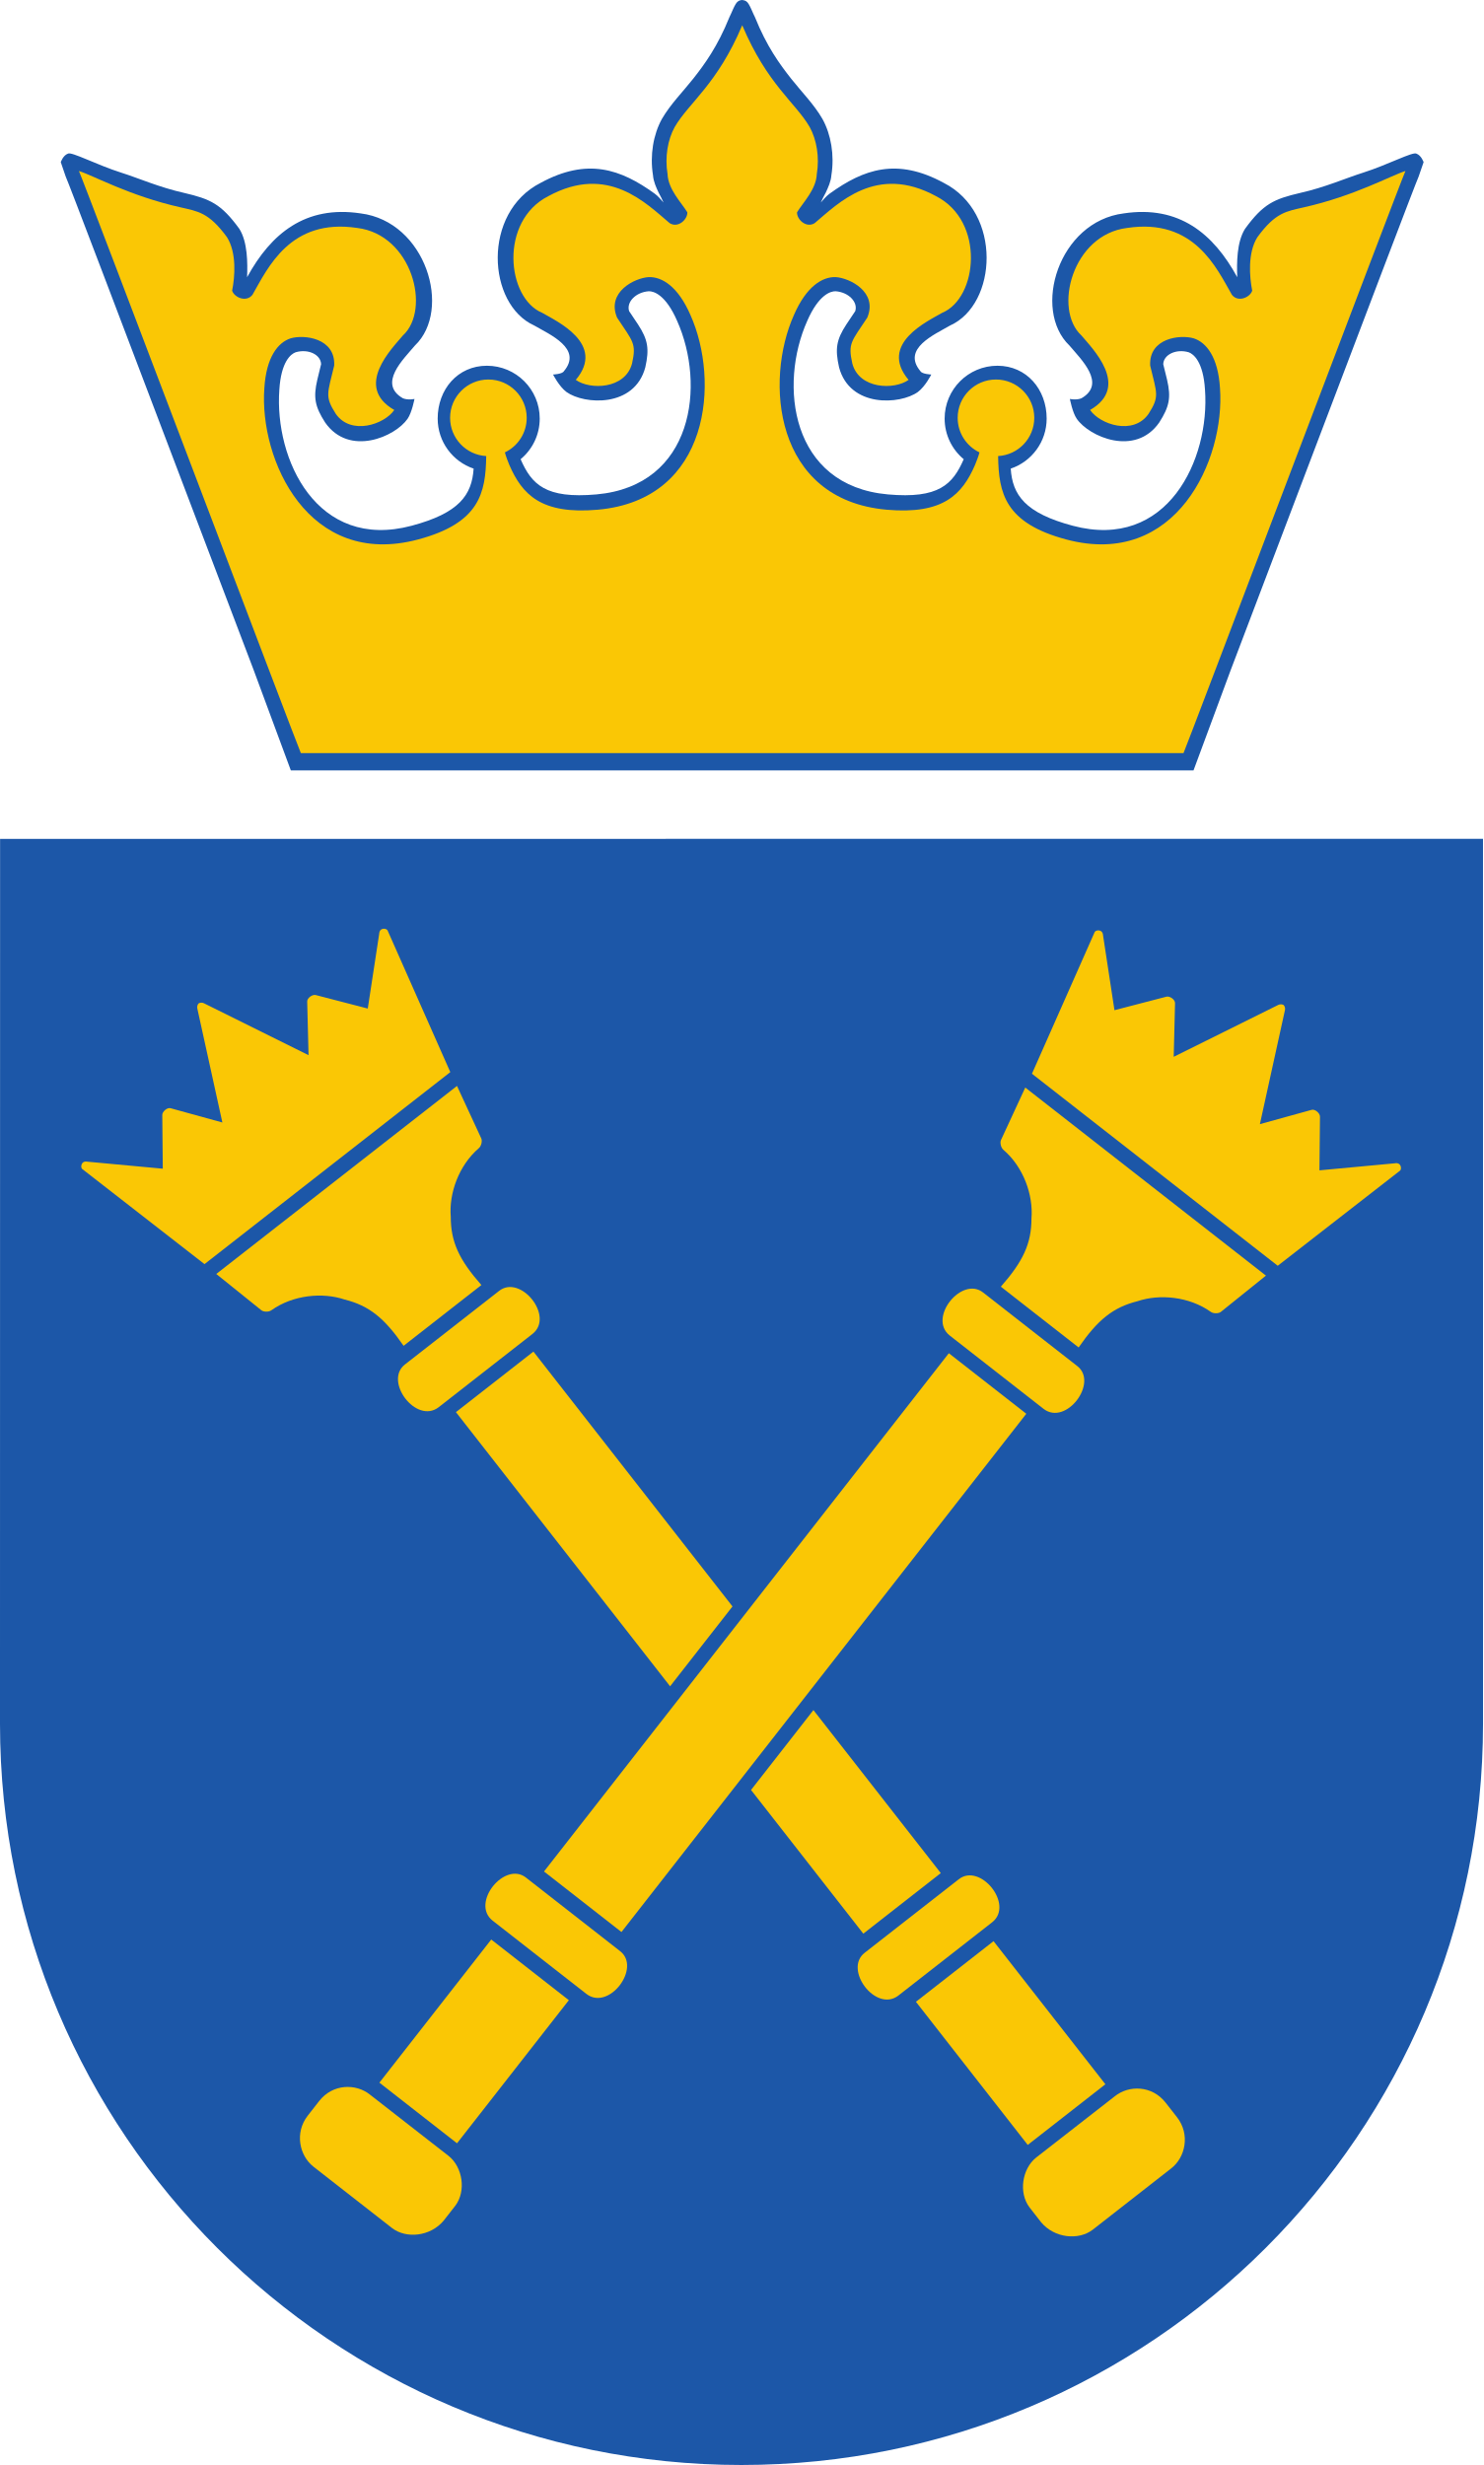
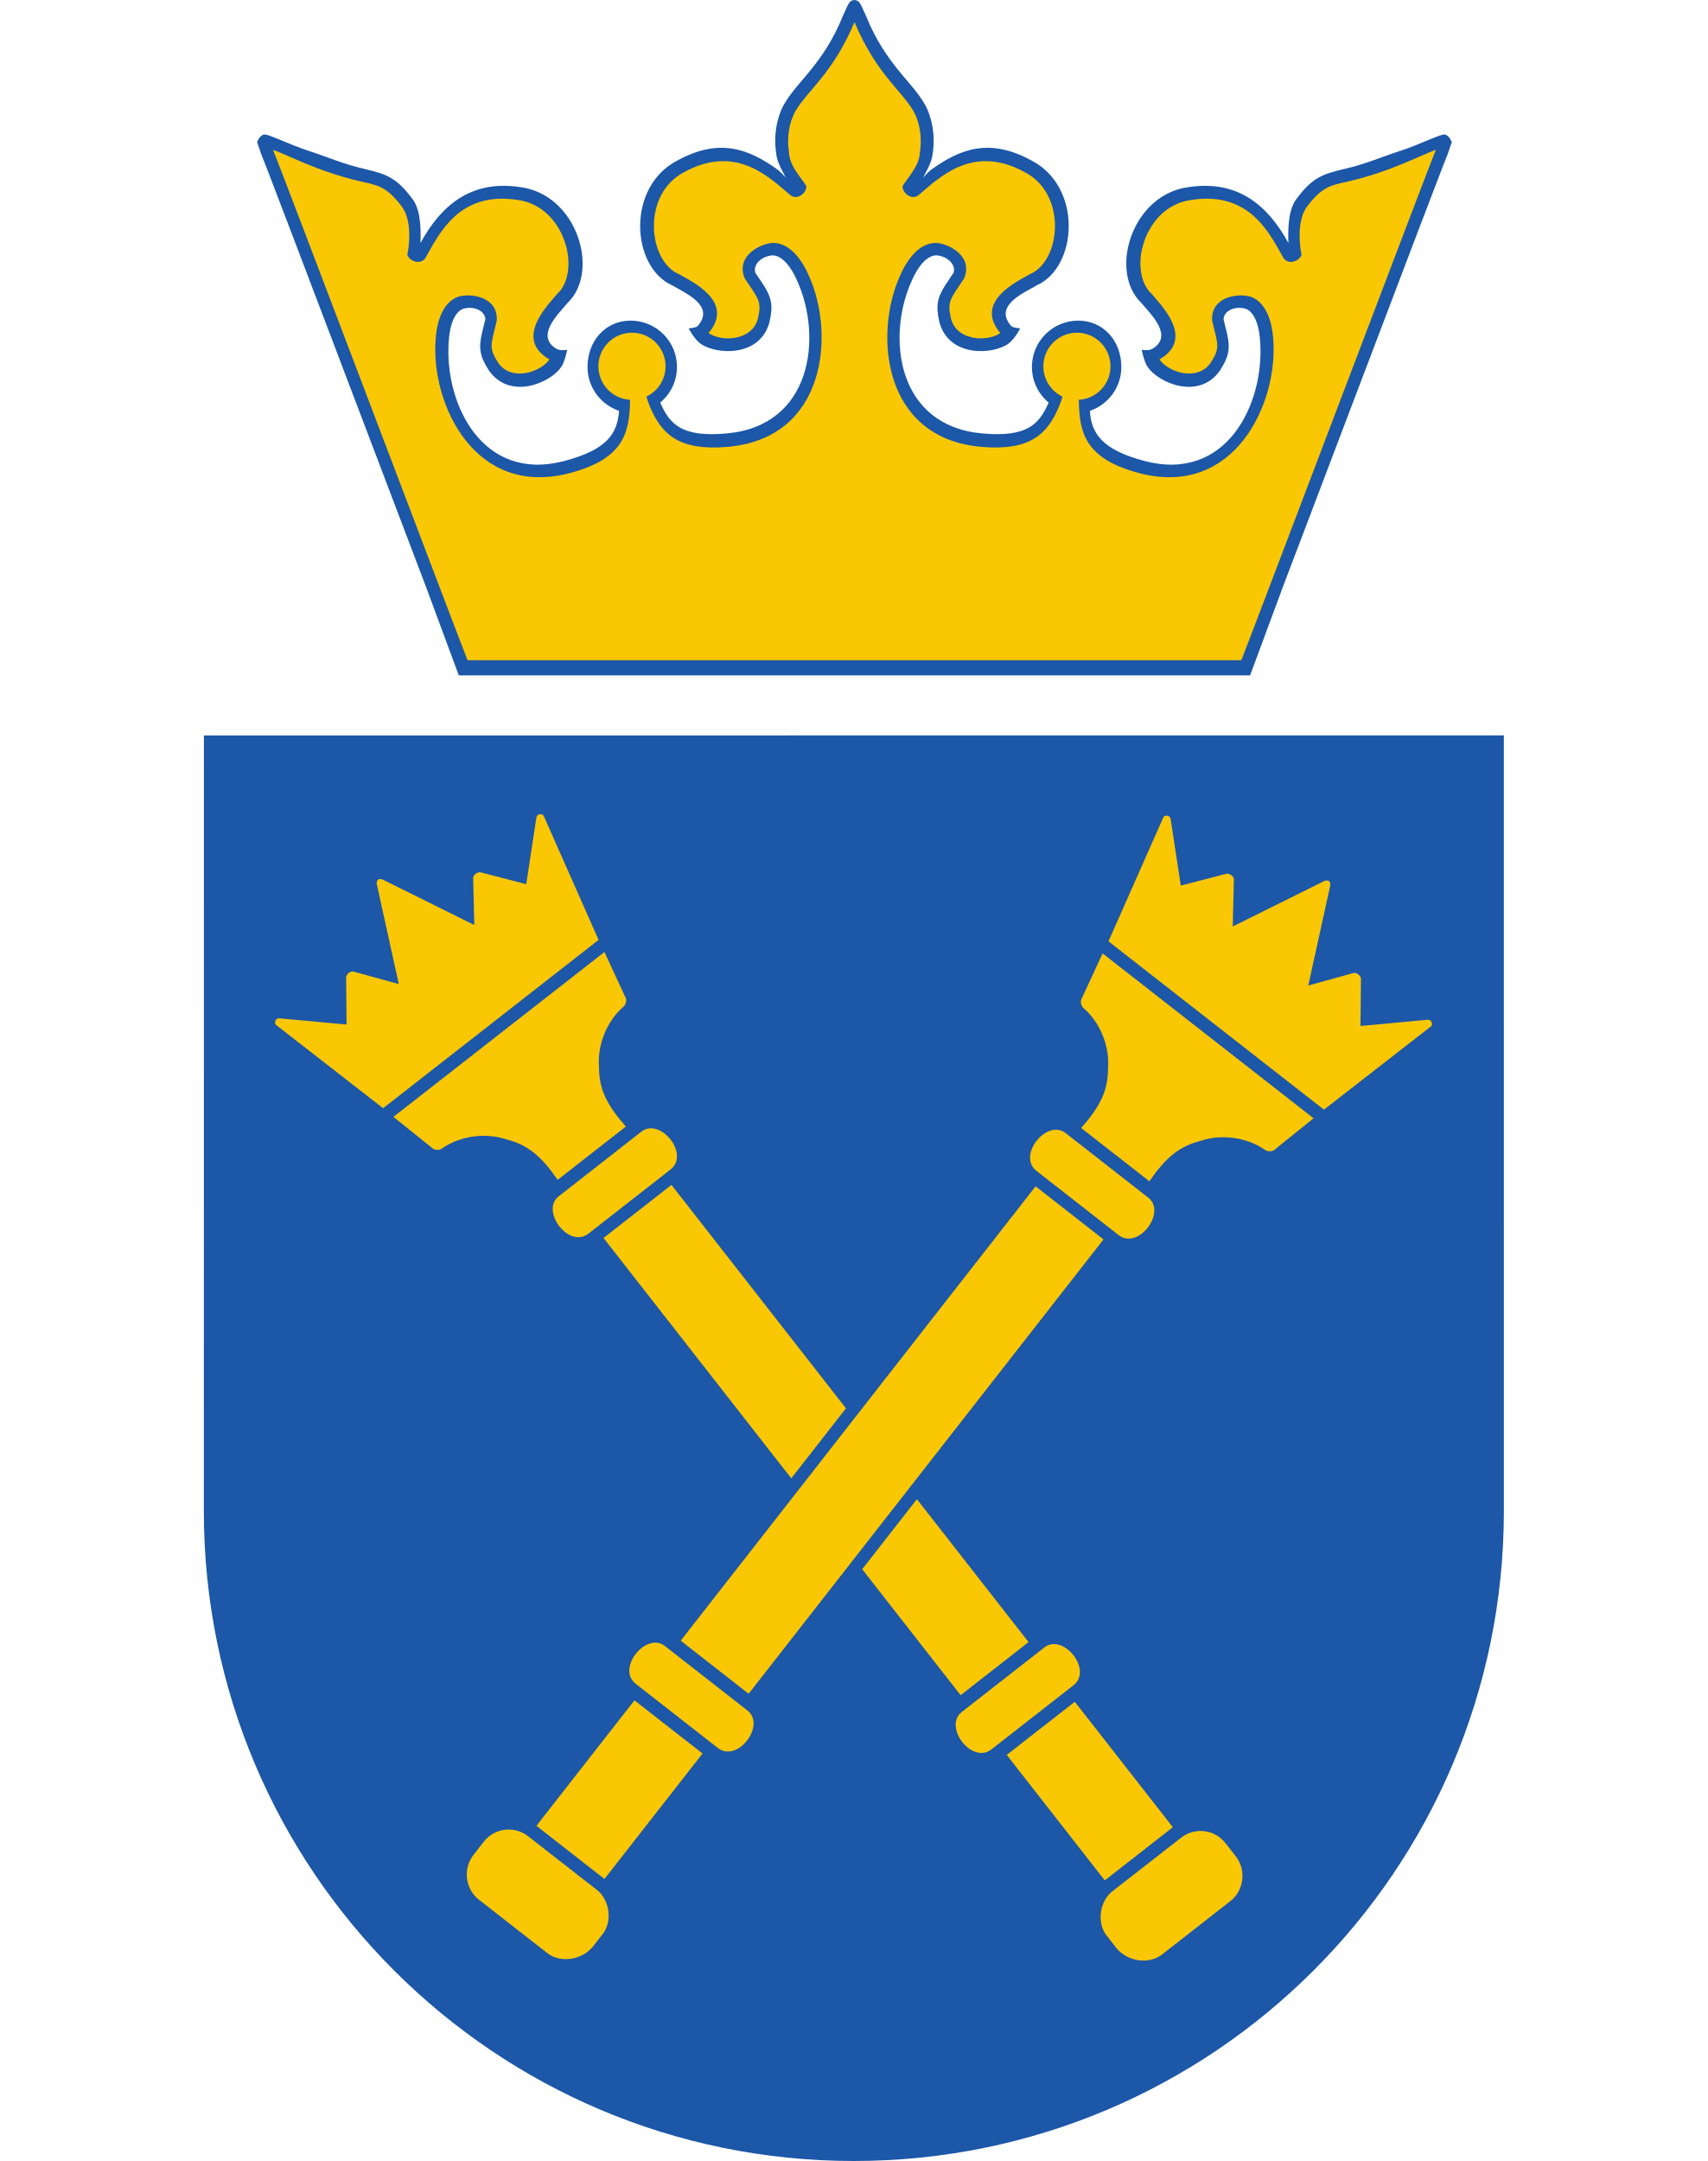
- <svg xmlns="http://www.w3.org/2000/svg" width="251.997" height="418.872" viewBox="0 0 201.598 335.098" version="1.1" id="svg2">
+ <svg xmlns="http://www.w3.org/2000/svg" width="251.997" height="318.872" viewBox="0 0 201.598 335.098" version="1.1" id="svg2">
  <defs id="defs41" />
  <g id="surface1" transform="translate(-188.8867,-125.7734)">
    <path style="fill:#1c57a8;fill-opacity:1;fill-rule:evenodd;stroke:none" d="m 390.484,360.078 c -0.004,55.664 -45.133,100.789 -100.805,100.793 -55.668,0 -100.793,-45.121 -100.793,-100.785 l 0.012,-120.273 201.582,-0.008 z m 0,0" id="path5" />
    <path style="fill:#fac705;fill-opacity:1;fill-rule:evenodd;stroke:none" d="m 317.867,309.734 10.531,8.23 -55.031,70.453 -10.531,-8.23 z m 0,0" id="path7" />
    <path style="fill:#fac705;fill-opacity:1;fill-rule:evenodd;stroke:none" d="m 249.199,427.648 c -1.828,2.184 -5.102,2.484 -7.02,1.012 l -10.684,-8.344 c -1.906,-1.492 -2.59,-4.613 -0.773,-6.938 l 1.547,-1.98 c 1.855,-2.375 5.008,-2.41 6.922,-0.867 l 10.672,8.32 c 1.938,1.535 2.406,4.801 0.922,6.766 z m 0,0" id="path9" />
    <path style="fill:#fac705;fill-opacity:1;fill-rule:evenodd;stroke:none" d="m 328.258,273.617 -3.301,7.133 c -0.156,0.309 -0.035,1.031 0.332,1.336 2.734,2.344 4.07,6.152 3.812,9.309 0.004,3.441 -1.156,5.875 -4.164,9.293 l 10.574,8.262 c 2.59,-3.746 4.672,-5.457 8.012,-6.289 3,-1.012 7.02,-0.637 9.953,1.449 0.383,0.281 1.113,0.227 1.375,0 l 6.125,-4.926 z m 0,0" id="path11" />
    <path style="fill:#fac705;fill-opacity:1;fill-rule:evenodd;stroke:none" d="m 362.578,297.844 16.629,-12.934 c 0.25,-0.199 0.18,-1.176 -0.738,-0.992 l -10.223,0.953 0.074,-7.277 c 0.027,-0.469 -0.668,-1.094 -1.152,-0.941 l -7.016,1.938 3.406,-15.504 c 0.074,-0.285 -0.07,-0.582 -0.184,-0.691 -0.137,-0.082 -0.461,-0.152 -0.723,-0.012 l -14.215,7.055 0.18,-7.277 c 0.031,-0.508 -0.742,-1.031 -1.191,-0.891 l -7.043,1.832 -1.547,-10.148 c -0.047,-0.934 -1.012,-0.766 -1.141,-0.477 l -8.527,19.262 z m 0,0" id="path13" />
    <path style="fill:#fac705;fill-opacity:1;fill-rule:evenodd;stroke:none" d="m 335.312,311.469 c 2.941,2.25 -1.5,8.176 -4.555,5.836 l -12.773,-9.98 c -3.008,-2.398 1.664,-8.141 4.555,-5.836 z m 0,0" id="path15" />
    <path style="fill:#fac705;fill-opacity:1;fill-rule:evenodd;stroke:none" d="m 273.172,391.008 c 2.938,2.25 -1.504,8.172 -4.559,5.832 l -12.773,-9.977 c -3.008,-2.398 1.664,-8.141 4.559,-5.836 z m 0,0" id="path17" />
    <path style="fill:#fac705;fill-opacity:1;fill-rule:evenodd;stroke:none" d="m 255.664,389.438 10.551,8.246 -15.203,19.453 -10.551,-8.242 z m 0,0" id="path19" />
    <path style="fill:#fac705;fill-opacity:1;fill-rule:evenodd;stroke:none" d="m 299.461,358.246 17.312,22.16 -10.531,8.234 -15.262,-19.535 z m -38.062,-48.734 27.059,34.645 -8.48,10.855 -29.113,-37.27 z m 0,0" id="path21" />
    <path style="fill:#fac705;fill-opacity:1;fill-rule:evenodd;stroke:none" d="m 330.41,427.871 c 1.828,2.184 5.102,2.484 7.02,1.012 l 10.684,-8.348 c 1.906,-1.488 2.59,-4.609 0.773,-6.938 l -1.547,-1.977 c -1.855,-2.379 -5.008,-2.414 -6.922,-0.867 l -10.672,8.316 c -1.938,1.535 -2.406,4.805 -0.922,6.766 z m 0,0" id="path23" />
    <path style="fill:#fac705;fill-opacity:1;fill-rule:evenodd;stroke:none" d="m 251.008,273.398 3.301,7.133 c 0.152,0.309 0.031,1.031 -0.336,1.332 -2.73,2.348 -4.07,6.152 -3.812,9.309 -0.004,3.445 1.156,5.879 4.164,9.293 L 243.75,308.727 c -2.586,-3.742 -4.668,-5.457 -8.008,-6.289 -3,-1.012 -7.02,-0.637 -9.957,1.449 -0.383,0.285 -1.113,0.227 -1.375,0 l -6.125,-4.926 z m 0,0" id="path25" />
    <path style="fill:#fac705;fill-opacity:1;fill-rule:evenodd;stroke:none" d="m 216.684,297.621 -16.625,-12.934 c -0.25,-0.195 -0.184,-1.172 0.734,-0.988 l 10.223,0.949 -0.07,-7.277 c -0.031,-0.465 0.668,-1.094 1.152,-0.938 l 7.016,1.934 -3.406,-15.5 c -0.074,-0.285 0.07,-0.582 0.184,-0.691 0.133,-0.086 0.461,-0.156 0.719,-0.016 l 14.219,7.055 -0.184,-7.277 c -0.031,-0.504 0.746,-1.031 1.191,-0.887 l 7.043,1.828 1.551,-10.148 c 0.043,-0.934 1.008,-0.766 1.141,-0.473 l 8.527,19.262 z m 0,0" id="path27" />
    <path style="fill:#fac705;fill-opacity:1;fill-rule:evenodd;stroke:none" d="m 243.949,311.25 c -2.938,2.25 1.504,8.172 4.559,5.832 l 12.773,-9.98 c 3.008,-2.395 -1.664,-8.141 -4.559,-5.832 z m 0,0" id="path29" />
    <path style="fill:#fac705;fill-opacity:1;fill-rule:evenodd;stroke:none" d="m 306.438,391.23 c -2.938,2.25 1.504,8.172 4.559,5.832 l 12.773,-9.98 c 3.008,-2.398 -1.664,-8.137 -4.559,-5.832 z m 0,0" id="path31" />
    <path style="fill:#fac705;fill-opacity:1;fill-rule:evenodd;stroke:none" d="m 323.945,389.66 -10.551,8.242 15.199,19.457 10.555,-8.246 z m 0,0" id="path33" />
    <path style="fill:#1c57a8;fill-opacity:1;fill-rule:nonzero;stroke:none" d="m 228.422,230.504 -5.043,-13.617 -10.285,-27.066 C 205.633,170.176 198.125,150.395 197.816,149.77 l -0.668,-1.953 c 0,0 0.301,-0.914 0.973,-1.156 0.484,-0.305 3.891,1.52 7.254,2.586 2.348,0.742 5.168,1.996 8.539,2.75 3.559,0.832 5.027,1.48 7.508,4.883 1.137,1.805 1.125,4.656 1.055,6.578 3.254,-5.949 7.934,-9.801 15.426,-8.676 8.879,1.109 12.484,13.094 7.387,17.965 -1.566,1.867 -5.078,5.188 -1.629,7.172 0.719,0.285 1.57,0.086 1.57,0.086 0,0 -0.352,1.855 -0.934,2.691 -1.668,2.445 -7.941,5.199 -11.211,0.516 -1.387,-2.164 -1.629,-3.395 -1.066,-5.816 l 0.516,-2.117 c -0.051,-1.305 -1.746,-2.121 -3.461,-1.617 -0.645,0.23 -1.977,1.266 -2.215,5.086 -0.691,9.48 5.121,21.922 17.98,18.496 6.473,-1.723 8.195,-4.18 8.43,-7.766 -2.84,-0.957 -4.887,-3.641 -4.887,-6.805 0,-3.965 2.723,-7.18 6.688,-7.18 3.969,0 7.184,3.215 7.184,7.18 0,2.227 -1.012,4.211 -2.598,5.527 1.5,3.438 3.402,5.398 10.305,4.785 13.254,-1.18 14.855,-14.926 10.965,-23.598 -1.555,-3.57 -3.191,-4.039 -3.855,-4.02 -1.766,0.129 -3.059,1.469 -2.664,2.703 l 1.211,1.812 c 1.355,2.082 1.547,3.32 0.988,5.828 -1.473,5.52 -8.309,5.078 -10.715,3.352 -1.02,-0.766 -1.824,-2.375 -1.824,-2.375 0,0 1.258,-0.051 1.473,-0.453 2.578,-3.062 -1.918,-4.98 -4.031,-6.211 -6.406,-2.879 -7.117,-15.332 0.859,-19.387 6.367,-3.461 10.891,-1.883 15.52,1.465 0.473,0.344 0.891,0.859 1.199,1.203 -0.27,-0.625 -0.363,-0.727 -0.676,-1.355 -0.324,-0.695 -0.699,-1.488 -0.762,-2.367 -0.434,-2.703 0.043,-5.523 1.211,-7.637 1.172,-2.016 2.824,-3.66 4.262,-5.477 1.555,-1.969 3.316,-4.391 4.906,-8.336 0.246,-0.441 0.773,-1.93 1.16,-2.152 0.125,-0.105 0.27,-0.172 0.566,-0.207 0.301,0.035 0.484,0.102 0.609,0.207 0.387,0.223 0.91,1.711 1.16,2.152 1.586,3.945 3.352,6.367 4.906,8.336 1.434,1.816 3.09,3.461 4.258,5.477 1.172,2.113 1.648,4.934 1.215,7.637 -0.062,0.879 -0.441,1.672 -0.762,2.367 -0.316,0.629 -0.41,0.73 -0.68,1.355 0.312,-0.344 0.727,-0.859 1.199,-1.203 4.633,-3.348 9.156,-4.926 15.52,-1.465 7.977,4.055 7.266,16.508 0.859,19.387 -2.109,1.23 -6.609,3.148 -4.031,6.211 0.219,0.402 1.473,0.453 1.473,0.453 0,0 -0.801,1.609 -1.824,2.375 -2.402,1.727 -9.238,2.168 -10.711,-3.352 -0.562,-2.508 -0.371,-3.746 0.988,-5.828 l 1.211,-1.812 c 0.395,-1.234 -0.902,-2.574 -2.668,-2.703 -0.66,-0.019 -2.297,0.449 -3.852,4.02 -3.895,8.672 -2.289,22.418 10.965,23.598 6.898,0.613 8.805,-1.348 10.301,-4.785 -1.582,-1.316 -2.594,-3.301 -2.594,-5.527 0,-3.965 3.215,-7.18 7.18,-7.18 3.965,0 6.688,3.215 6.688,7.18 0,3.164 -2.043,5.848 -4.883,6.805 0.234,3.586 1.957,6.043 8.43,7.766 12.859,3.426 18.668,-9.016 17.977,-18.496 -0.234,-3.82 -1.57,-4.855 -2.215,-5.086 -1.711,-0.504 -3.41,0.312 -3.461,1.617 l 0.52,2.117 c 0.562,2.422 0.316,3.652 -1.066,5.816 -3.27,4.684 -9.543,1.93 -11.215,-0.516 -0.582,-0.836 -0.93,-2.691 -0.93,-2.691 0,0 0.852,0.199 1.566,-0.086 3.453,-1.984 -0.059,-5.305 -1.625,-7.172 -5.098,-4.871 -1.492,-16.855 7.383,-17.965 7.496,-1.125 12.176,2.727 15.426,8.676 -0.066,-1.922 -0.082,-4.773 1.059,-6.578 2.477,-3.402 3.945,-4.051 7.508,-4.883 3.367,-0.754 6.188,-2.008 8.539,-2.75 3.363,-1.066 6.766,-2.891 7.254,-2.586 0.668,0.242 0.973,1.156 0.973,1.156 l -0.672,1.953 c -0.305,0.625 -7.816,20.406 -15.277,40.051 l -10.281,27.066 -5.047,13.617 z m 0,0" id="path35" />
    <path style="fill:#fac705;fill-opacity:1;fill-rule:nonzero;stroke:none" d="m 229.785,228.156 c -0.16,-0.172 -29.562,-77.887 -30.172,-79.137 1.945,0.602 6.891,3.387 13.832,4.945 2.293,0.535 3.816,0.648 6.297,4.055 1.336,2.117 1.078,5.398 0.699,7.27 0.301,0.93 1.93,1.625 2.762,0.562 2.09,-3.629 5.117,-10.461 14.242,-9.09 7.461,0.91 10.074,11.078 6.211,14.617 -1.406,1.699 -6.742,6.93 -1.172,10.129 -1.34,1.961 -5.871,3.504 -7.949,0.531 -1.527,-2.391 -1.129,-2.75 -0.219,-6.57 0.18,-3.754 -4.086,-4.242 -5.926,-3.699 -1.715,0.559 -3.309,2.543 -3.57,6.773 -0.711,9.73 5.988,24.543 20.891,20.57 8.375,-2.23 9.199,-6.324 9.27,-11.34 -2.738,-0.152 -4.91,-2.422 -4.91,-5.199 0,-2.875 2.332,-5.207 5.207,-5.207 2.875,0 5.207,2.332 5.207,5.207 0,2.074 -1.211,3.863 -2.965,4.699 0.113,0.488 0.41,1.223 0.602,1.707 1.73,3.973 4.277,6.773 12.023,6.086 15.363,-1.367 16.59,-17.578 12.594,-26.477 -1.691,-3.887 -3.867,-5.203 -5.672,-5.145 -1.914,0.121 -5.754,2.035 -4.301,5.504 2.16,3.277 2.656,3.48 2.039,6.246 -0.934,3.504 -5.723,3.605 -7.648,2.223 4.137,-4.91 -2.664,-8.004 -4.566,-9.117 -4.844,-2.004 -5.863,-12.453 0.836,-15.863 8.109,-4.406 13.285,0.977 16.492,3.672 1.145,0.719 2.438,-0.496 2.402,-1.473 -0.809,-1.324 -2.609,-3.109 -2.691,-5.207 -0.383,-2.312 0.027,-4.68 0.973,-6.387 1.914,-3.301 5.777,-5.781 9.18,-13.832 3.406,8.051 7.254,10.531 9.168,13.832 0.941,1.707 1.355,4.074 0.969,6.387 -0.078,2.098 -1.883,3.883 -2.688,5.207 -0.035,0.977 1.254,2.191 2.398,1.473 3.207,-2.695 8.387,-8.078 16.492,-3.672 6.703,3.41 5.68,13.859 0.84,15.863 -1.902,1.113 -8.703,4.207 -4.566,9.117 -1.93,1.383 -6.715,1.281 -7.648,-2.223 -0.617,-2.766 -0.125,-2.969 2.035,-6.246 1.457,-3.469 -2.383,-5.383 -4.297,-5.504 -1.805,-0.059 -3.984,1.258 -5.672,5.145 -3.996,8.898 -2.77,25.109 12.594,26.477 7.746,0.688 10.289,-2.113 12.02,-6.086 0.195,-0.484 0.488,-1.219 0.605,-1.707 -1.754,-0.836 -2.965,-2.625 -2.965,-4.699 0,-2.875 2.332,-5.207 5.207,-5.207 2.875,0 5.207,2.332 5.207,5.207 0,2.777 -2.176,5.047 -4.914,5.199 0.074,5.016 0.898,9.109 9.273,11.34 14.902,3.973 21.598,-10.84 20.887,-20.57 -0.258,-4.23 -1.852,-6.215 -3.57,-6.773 -1.84,-0.543 -6.105,-0.055 -5.922,3.699 0.91,3.82 1.305,4.18 -0.223,6.57 -2.078,2.973 -6.605,1.43 -7.945,-0.531 5.566,-3.199 0.234,-8.43 -1.176,-10.129 -3.863,-3.539 -1.25,-13.707 6.215,-14.617 9.125,-1.371 12.148,5.461 14.242,9.09 0.828,1.062 2.457,0.367 2.758,-0.562 -0.375,-1.871 -0.633,-5.152 0.703,-7.27 2.477,-3.406 4,-3.52 6.293,-4.055 6.941,-1.559 11.887,-4.344 13.836,-4.945 -0.613,1.25 -30.016,78.965 -30.172,79.137 z m 0,0" id="path37" />
  </g>
</svg>
